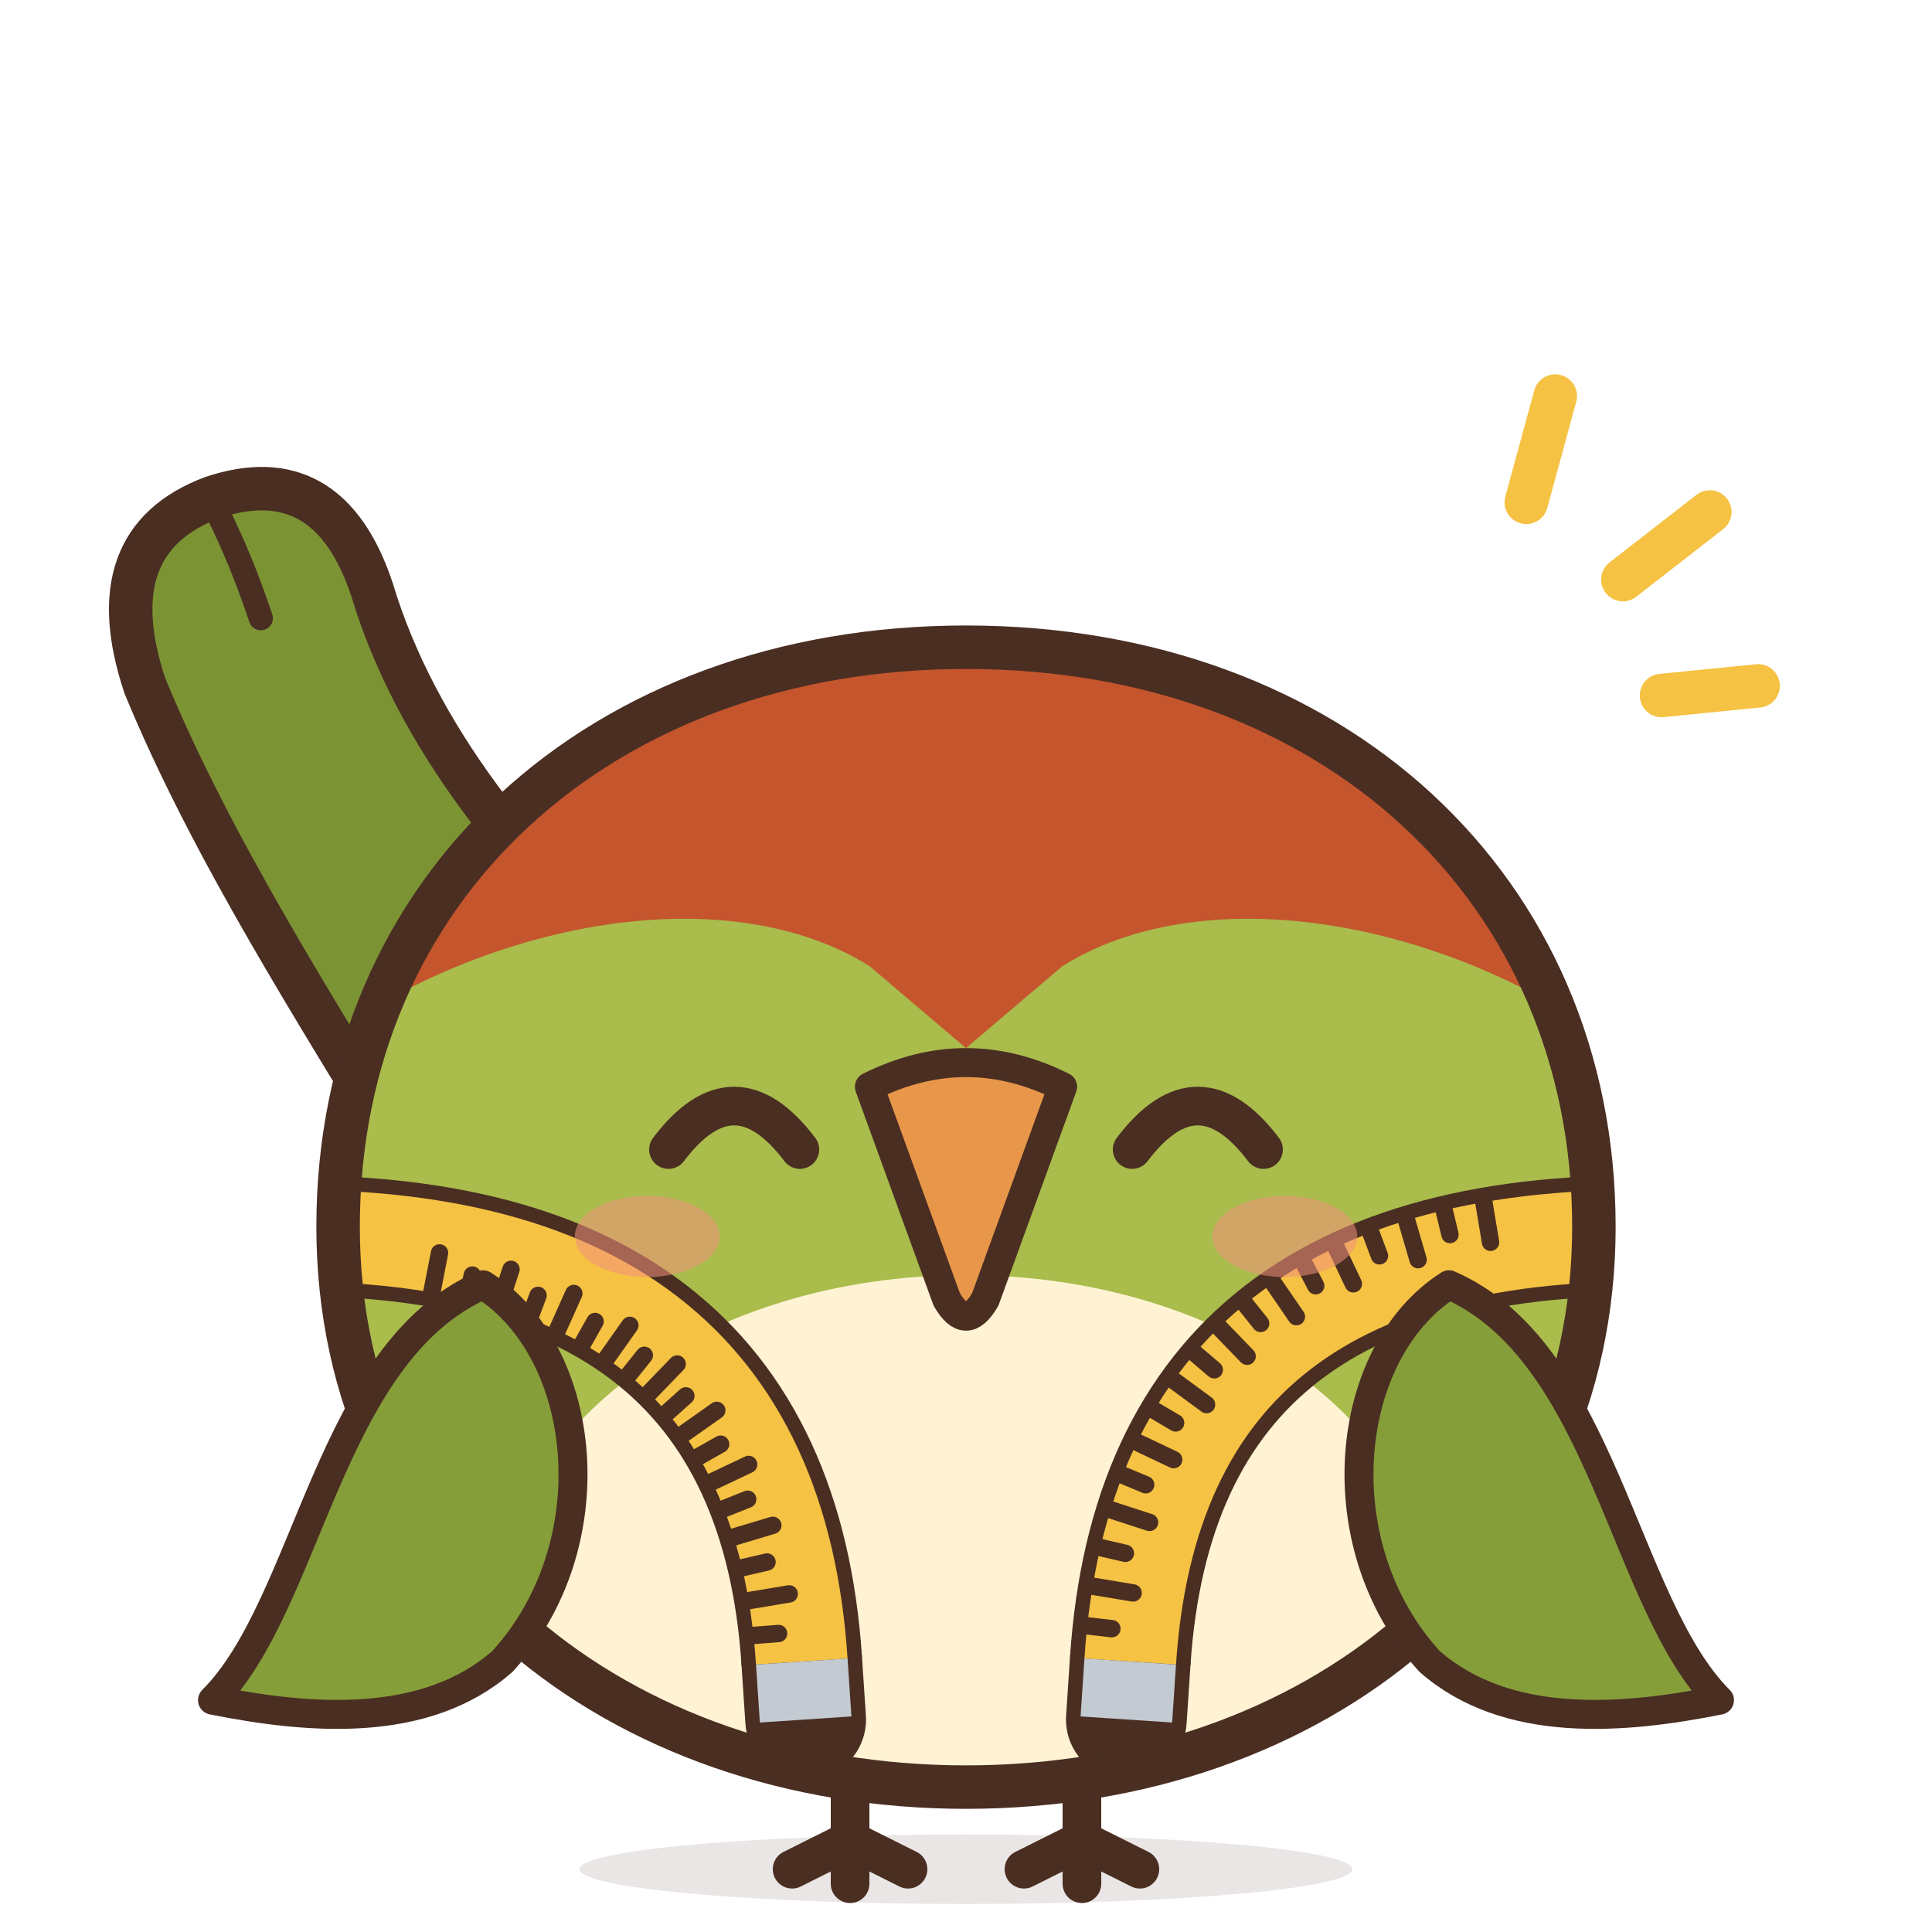
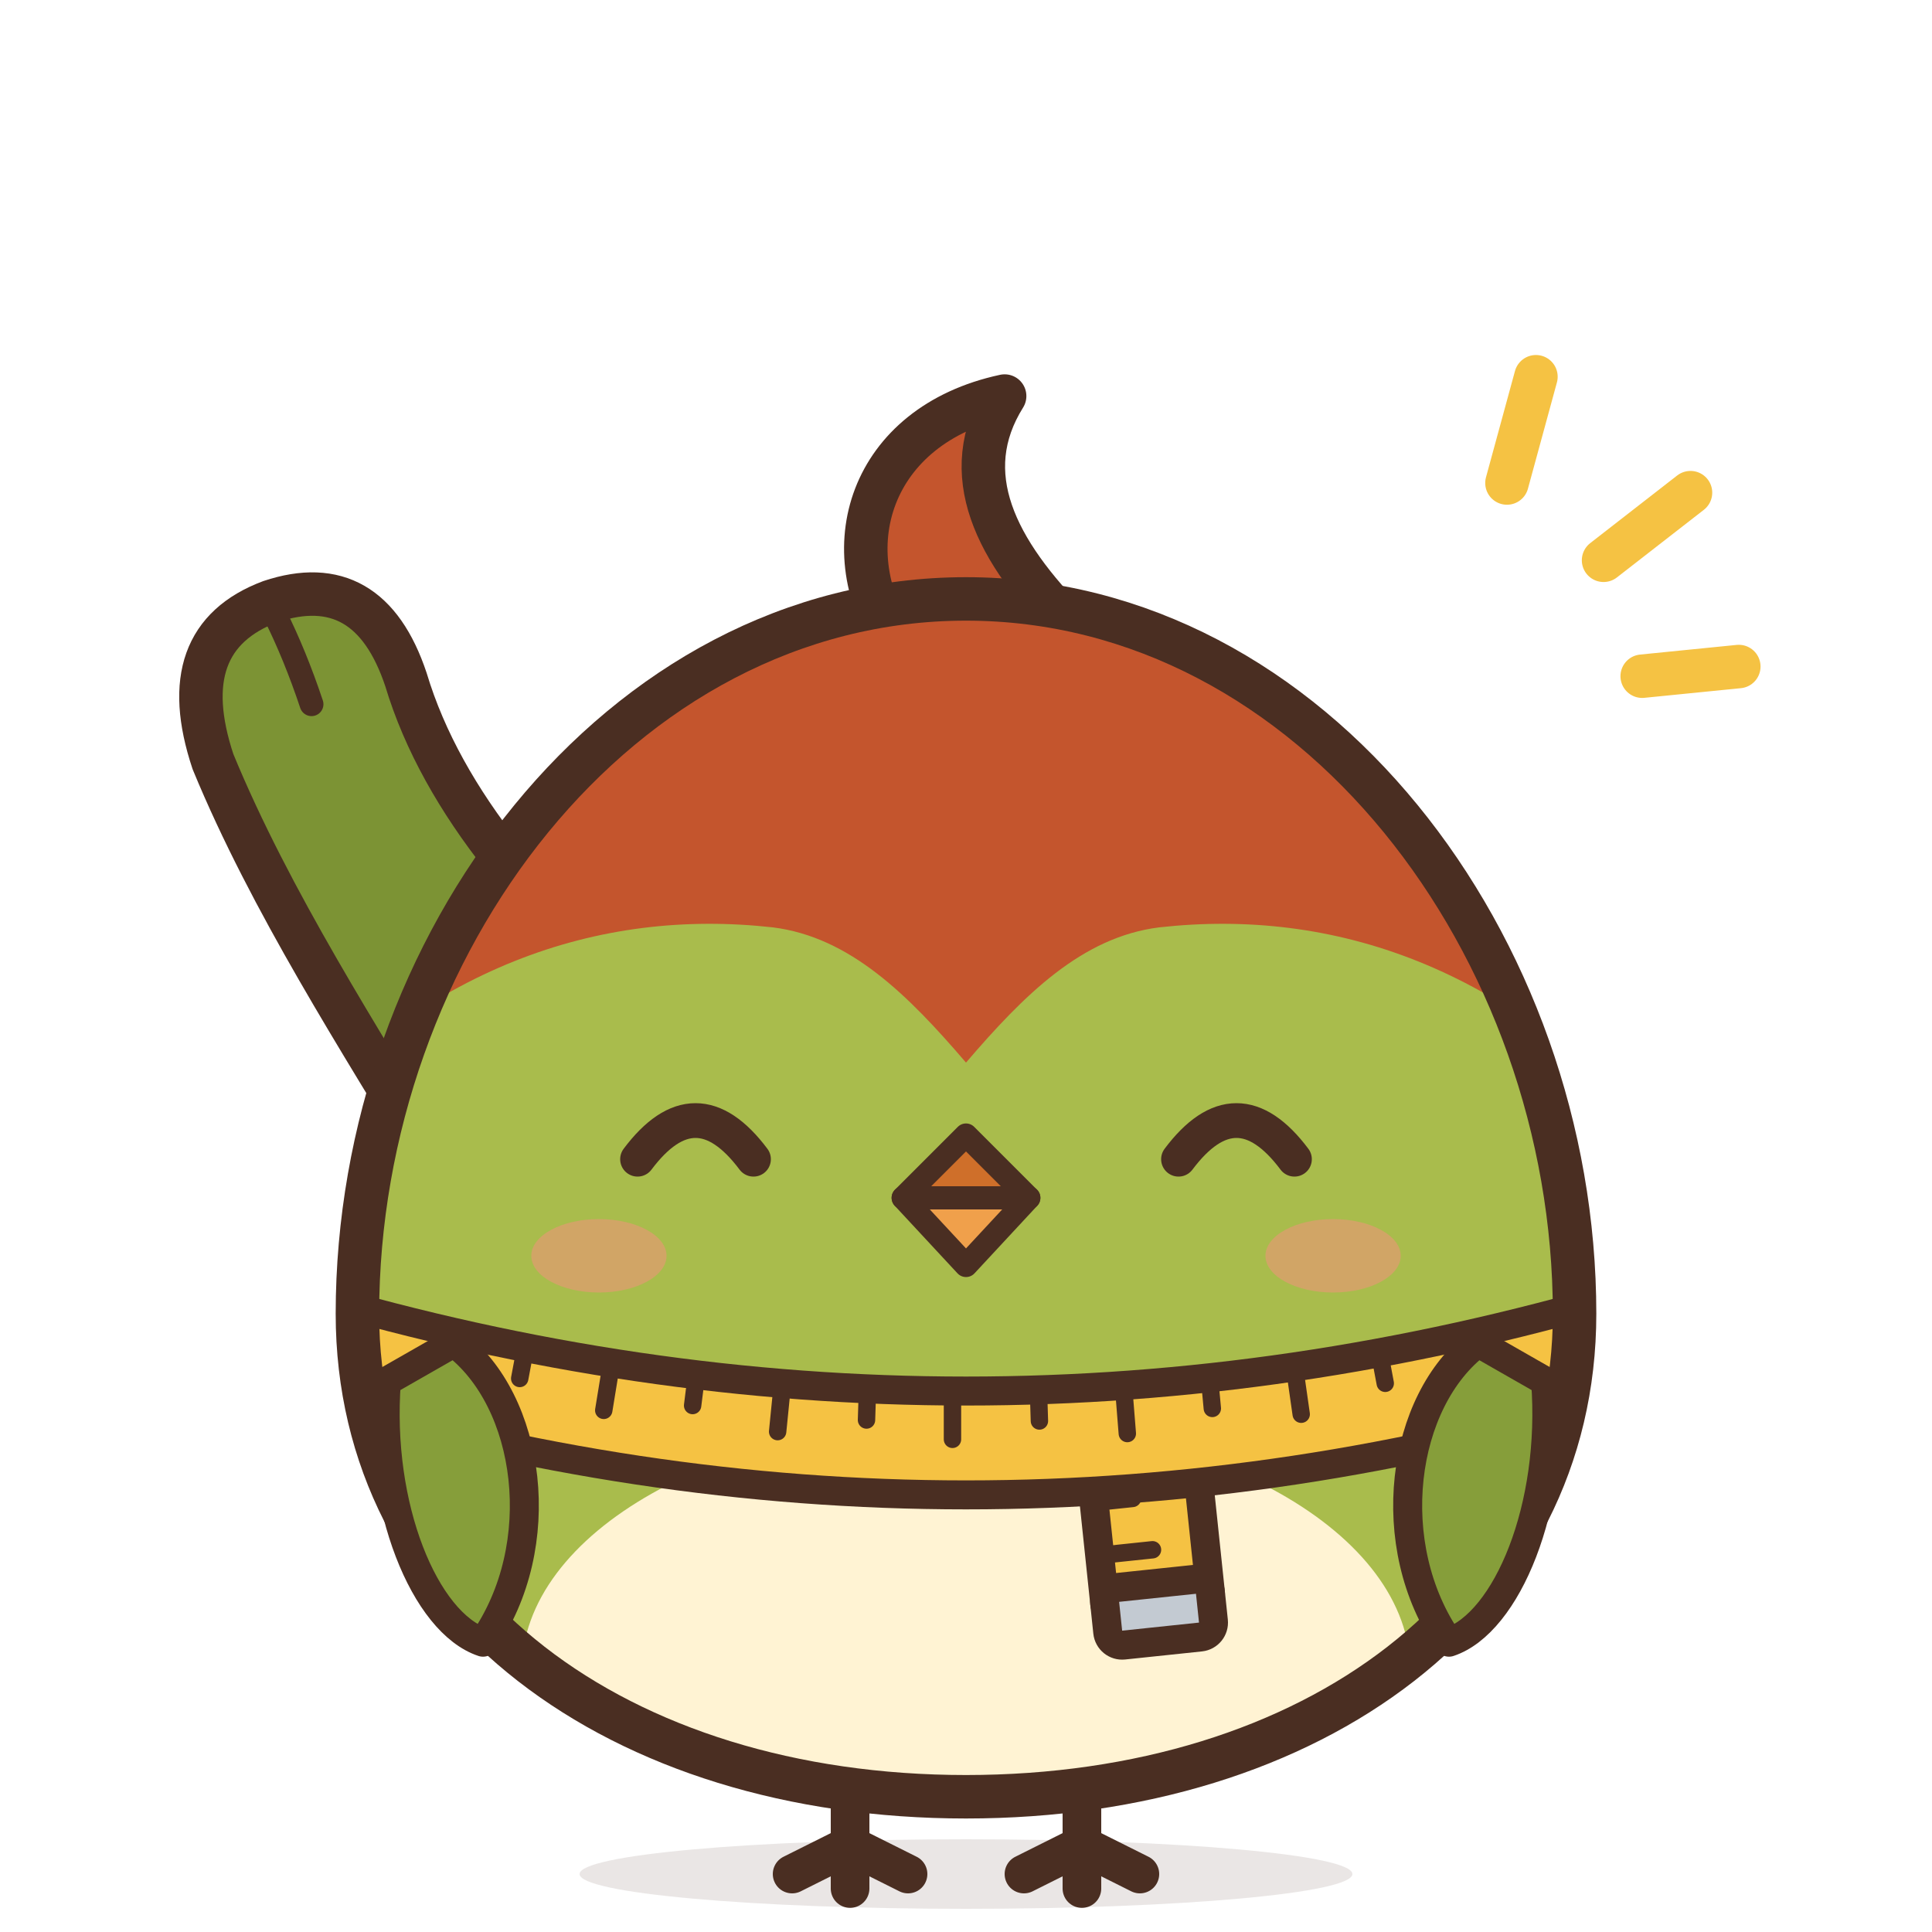
<svg xmlns="http://www.w3.org/2000/svg" viewBox="0 0 200 200" width="200" height="200" role="img" aria-labelledby="t d">
  <defs>
-     <clipPath id="fitz-body">
-       <path d="M100 67 C 138 67, 165 92, 165 127 C 165 162, 136 185, 100 185 C 64 185, 35 162, 35 127 C 35 92, 62 67, 100 67 Z" />
-     </clipPath>
-     <clipPath id="fitz-body-tape">
-       <path d="M100 67 C 138 67, 165 92, 165 127 C 165 162, 136 185, 100 185 C 64 185, 35 162, 35 127 C 35 92, 62 67, 100 67 Z" />
-       <rect x="60" y="150" width="80" height="50" />
+     <clipPath id="fitz">
+       <path d="M100 62 C 136 62, 163 98, 163 136 C 163 166, 136 186, 100 186 C 64 186, 37 166, 37 136 C 37 98, 64 62, 100 62 Z" />
    </clipPath>
  </defs>
-   <ellipse class="shadow" cx="100" cy="193.5" rx="40" ry="3.6" fill="#4A2E22" opacity=".12" />
+   <ellipse class="shadow" cx="100" cy="194" rx="40" ry="3.6" fill="#4A2E22" opacity=".12" />
  <g class="bird">
    <g class="feet">
-       <path d="M88 181 L88 190.5 M82 193.5 L88 190.5 L94 193.5 M88 190.5 L88 195" stroke="#4A2E22" stroke-width="4" stroke-linecap="round" stroke-linejoin="round" fill="none" />
-       <path d="M112 181 L112 190.5 M106 193.5 L112 190.5 L118 193.5 M112 190.5 L112 195" stroke="#4A2E22" stroke-width="4" stroke-linecap="round" stroke-linejoin="round" fill="none" />
+       <path d="M88 183 L88 191 M82 194 L88 191 L94 194 M88 191 L88 195.5" stroke="#4A2E22" stroke-width="4" stroke-linecap="round" stroke-linejoin="round" fill="none" />
+       <path d="M112 183 L112 191 M106 194 L112 191 L118 194 M112 191 L112 195.5" stroke="#4A2E22" stroke-width="4" stroke-linecap="round" stroke-linejoin="round" fill="none" />
    </g>
    <g class="tail">
-       <path d="M68 102 L42 120 C 33 105, 22 88, 15 71 Q 10 56 22 51.5 Q 34 47.5 38.5 61 C 43 76, 54 90, 68 102 Z" fill="#7C9334" stroke="#4A2E22" stroke-width="4.5" stroke-linejoin="round" />
-       <path d="M22.5 53 Q 25 58 27 64" fill="none" stroke="#4A2E22" stroke-width="2.5" stroke-linecap="round" />
+       <g transform="translate(9.3 16.8) scale(.85)">
+         <path d="M70 104 L42 122 C 33 107, 22 90, 15 73 Q 10 58 22 53.5 Q 34 49.5 38.5 63 C 43 78, 55 92, 70 104 Z" fill="#7C9334" stroke="#4A2E22" stroke-width="5.29" stroke-linejoin="round" />
+         <path d="M22.5 55 Q 25 60 27 66" fill="none" stroke="#4A2E22" stroke-width="2.9" stroke-linecap="round" />
+       </g>
+     </g>
+     <g class="tuft">
+       <path d="M93 67 C 86 57, 90 44, 104 41 C 99 49, 103 57, 111 65 Z" fill="#C4552D" stroke="#4A2E22" stroke-width="4.5" stroke-linejoin="round" />
    </g>
    <g class="body">
-       <path d="M100 67 C 138 67, 165 92, 165 127 C 165 162, 136 185, 100 185 C 64 185, 35 162, 35 127 C 35 92, 62 67, 100 67 Z" fill="#A9BC4C" />
-       <g clip-path="url(#fitz-body)">
-         <path d="M28 112 C 46 96, 74 90, 90 100 L100 108.5 L110 100 C 126 90, 154 96, 172 112 L172 40 L28 40 Z" fill="#C4552D" />
-         <ellipse cx="100.0" cy="166" rx="48" ry="34" fill="#FFF3D3" />
+       <path d="M100 62 C 136 62, 163 98, 163 136 C 163 166, 136 186, 100 186 C 64 186, 37 166, 37 136 C 37 98, 64 62, 100 62 Z" fill="#A9BC4C" />
+       <g clip-path="url(#fitz)">
+         <path d="M28 118 C 44 100, 62 94, 80 96 C 88 97, 94 103, 100 110 C 106 103, 112 97, 120 96 C 138 94, 156 100, 172 118 L172 40 L28 40 Z" fill="#C4552D" />
+         <ellipse cx="100" cy="173" rx="46" ry="26" fill="#FFF3D3" />
      </g>
-       <g class="tape" clip-path="url(#fitz-body-tape)">
-         <path d="M26 128 Q80 126 83 172" fill="none" stroke="#4A2E22" stroke-width="12.5" />
-         <path d="M83 172 L83.4 178" fill="none" stroke="#4A2E22" stroke-width="12.5" stroke-linecap="round" />
-         <path d="M26 128 Q80 126 83 172" fill="none" stroke="#F5C243" stroke-width="9.5" />
-         <path d="M83 172 L83.4 178" fill="none" stroke="#C3CAD2" stroke-width="9.5" />
-         <path d="M44.7 133.8 L45.5 129.7 M48.3 134.5 L48.9 132 M51.6 135.4 L52.9 131.4 M54.8 136.5 L55.7 134.1 M57.7 137.7 L59.4 133.9 M60.3 139.1 L61.6 136.8 M62.8 140.6 L65.2 137.2 M65.1 142.3 L66.7 140.3 M67.2 144.2 L70.1 141.2 M69.1 146.2 L71 144.5 M70.8 148.4 L74.2 146 M72.3 150.8 L74.6 149.5 M73.7 153.4 L77.5 151.6 M74.9 156.2 L77.4 155.2 M76 159.1 L80 157.9 M76.8 162.3 L79.4 161.7 M77.5 165.7 L81.7 165 M78 169.3 L80.6 169.1" stroke="#4A2E22" stroke-width="1.8" stroke-linecap="round" />
-         <path d="M174 128 Q120 126 117 172" fill="none" stroke="#4A2E22" stroke-width="12.5" />
-         <path d="M117 172 L116.6 178" fill="none" stroke="#4A2E22" stroke-width="12.5" stroke-linecap="round" />
-         <path d="M174 128 Q120 126 117 172" fill="none" stroke="#F5C243" stroke-width="9.5" />
-         <path d="M117 172 L116.6 178" fill="none" stroke="#C3CAD2" stroke-width="9.5" />
-         <path d="M153.6 124.4 L154.3 128.6 M149.5 125.3 L150.1 127.8 M145.6 126.3 L146.8 130.4 M141.9 127.6 L142.8 130 M138.3 129.1 L140.1 132.9 M135 130.8 L136.2 133.1 M131.8 132.8 L134.2 136.3 M128.9 135 L130.5 137 M126.2 137.4 L129.1 140.4 M123.7 140.1 L125.7 141.8 M121.5 142.9 L124.9 145.4 M119.5 146 L121.7 147.3 M117.7 149.3 L121.5 151.1 M116.2 152.7 L118.6 153.7 M115 156.3 L119 157.6 M113.9 160.2 L116.5 160.8 M113.1 164.2 L117.3 164.9 M112.5 168.3 L115.1 168.6" stroke="#4A2E22" stroke-width="1.8" stroke-linecap="round" />
+       <g transform="translate(118 148) rotate(-6)">
+         <rect x="-5.5" y="0" width="11" height="19" rx="1.5" fill="#F5C243" stroke="#4A2E22" stroke-width="3" />
+         <path d="M-5.5 7 L-1.5 7 M-5.5 12.5 L0 12.5" stroke="#4A2E22" stroke-width="1.8" stroke-linecap="round" />
+         <rect x="-5.5" y="16" width="11" height="6" rx="1.5" fill="#C3CAD2" stroke="#4A2E22" stroke-width="3" />
      </g>
-       <path d="M100 67 C 138 67, 165 92, 165 127 C 165 162, 136 185, 100 185 C 64 185, 35 162, 35 127 C 35 92, 62 67, 100 67 Z" fill="none" stroke="#4A2E22" stroke-width="4.5" />
+       <g class="band" clip-path="url(#fitz)">
+         <path d="M32 134 Q100 154 168 134 L168 144.5 Q100 165 32 144.5 Z" fill="#F5C243" />
+         <path d="M45.6 137.6 L44.5 142.5 M54.4 139.5 L53.8 142.7 M63.3 141.1 L62.5 146 M72.1 142.3 L71.7 145.5 M81 143.2 L80.5 148.2 M89.8 143.8 L89.7 147 M98.6 144 L98.6 149 M107.5 143.9 L107.6 147.1 M116.3 143.4 L116.7 148.4 M125.2 142.6 L125.5 145.8 M134 141.5 L134.7 146.4 M142.8 140 L143.4 143.2 M151.7 138.2 L152.8 143.1" stroke="#4A2E22" stroke-width="1.8" stroke-linecap="round" />
+         <path d="M32 134 Q100 154 168 134" fill="none" stroke="#4A2E22" stroke-width="3" />
+         <path d="M32 144.5 Q100 165 168 144.5" fill="none" stroke="#4A2E22" stroke-width="3" />
+       </g>
+       <path d="M100 62 C 136 62, 163 98, 163 136 C 163 166, 136 186, 100 186 C 64 186, 37 166, 37 136 C 37 98, 64 62, 100 62 Z" fill="none" stroke="#4A2E22" stroke-width="4.5" />
      <g class="wing l">
-         <path d="M50 133 C 61 140, 63 160, 52 172 C 44 179, 32 178, 22 176 C 32 166, 34 140, 50 133 Z" fill="#869E3A" stroke="#4A2E22" stroke-width="3" stroke-linejoin="round" />
+         <path d="M47 139 C 55 145, 57 160, 50 170 C 44 168, 39 156, 40 143 Z" fill="#869E3A" stroke="#4A2E22" stroke-width="3" stroke-linejoin="round" />
      </g>
      <g class="wing r">
-         <path d="M150 133 C 139 140, 137 160, 148 172 C 156 179, 168 178, 178 176 C 168 166, 166 140, 150 133 Z" fill="#869E3A" stroke="#4A2E22" stroke-width="3" stroke-linejoin="round" />
+         <path d="M153 139 C 145 145, 143 160, 150 170 C 156 168, 161 156, 160 143 Z" fill="#869E3A" stroke="#4A2E22" stroke-width="3" stroke-linejoin="round" />
      </g>
      <g class="blush" fill="#F2917C" opacity=".55">
-         <ellipse cx="67" cy="128" rx="7.5" ry="4.2" />
-         <ellipse cx="133" cy="128" rx="7.5" ry="4.2" />
+         <ellipse cx="62" cy="130" rx="7" ry="3.8" />
+         <ellipse cx="138" cy="130" rx="7" ry="3.8" />
      </g>
      <g class="pupils">
        <g class="eye">
-           <path d="M69.2 119 Q76 110 82.8 119" fill="none" stroke="#4A2E22" stroke-width="4" stroke-linecap="round" />
+           <path d="M66 120 Q72 112 78 120" fill="none" stroke="#4A2E22" stroke-width="3.6" stroke-linecap="round" stroke-linejoin="round" />
        </g>
        <g class="eye">
-           <path d="M117.2 119 Q124 110 130.8 119" fill="none" stroke="#4A2E22" stroke-width="4" stroke-linecap="round" />
+           <path d="M122 120 Q128 112 134 120" fill="none" stroke="#4A2E22" stroke-width="3.6" stroke-linecap="round" stroke-linejoin="round" />
        </g>
      </g>
      <g class="beak">
-         <path d="M90 112.5 Q100 107.5 110 112.5 L102 134.5 Q100 138 98 134.5 Z" fill="#E8964A" stroke="#4A2E22" stroke-width="3" stroke-linejoin="round" />
+         <path d="M93.5 124 L106.5 124 L100 131 Z" fill="#F0A04B" stroke="#4A2E22" stroke-width="2.4" stroke-linejoin="round" />
+         <path d="M93.5 124 L100 117.5 L106.5 124 Z" fill="#CF6F2A" stroke="#4A2E22" stroke-width="2.4" stroke-linejoin="round" />
      </g>
    </g>
  </g>
  <g class="sparks">
-     <path d="M158 52 L161 41" stroke="#F5C243" stroke-width="4.5" stroke-linecap="round" />
-     <path d="M168 60 L177 53" stroke="#F5C243" stroke-width="4.5" stroke-linecap="round" />
-     <path d="M172 72 L182 71" stroke="#F5C243" stroke-width="4.5" stroke-linecap="round" />
+     <path d="M156 50 L159 39" stroke="#F5C243" stroke-width="4.5" stroke-linecap="round" />
+     <path d="M166 58 L175 51" stroke="#F5C243" stroke-width="4.5" stroke-linecap="round" />
+     <path d="M170 70 L180 69" stroke="#F5C243" stroke-width="4.5" stroke-linecap="round" />
  </g>
</svg>
